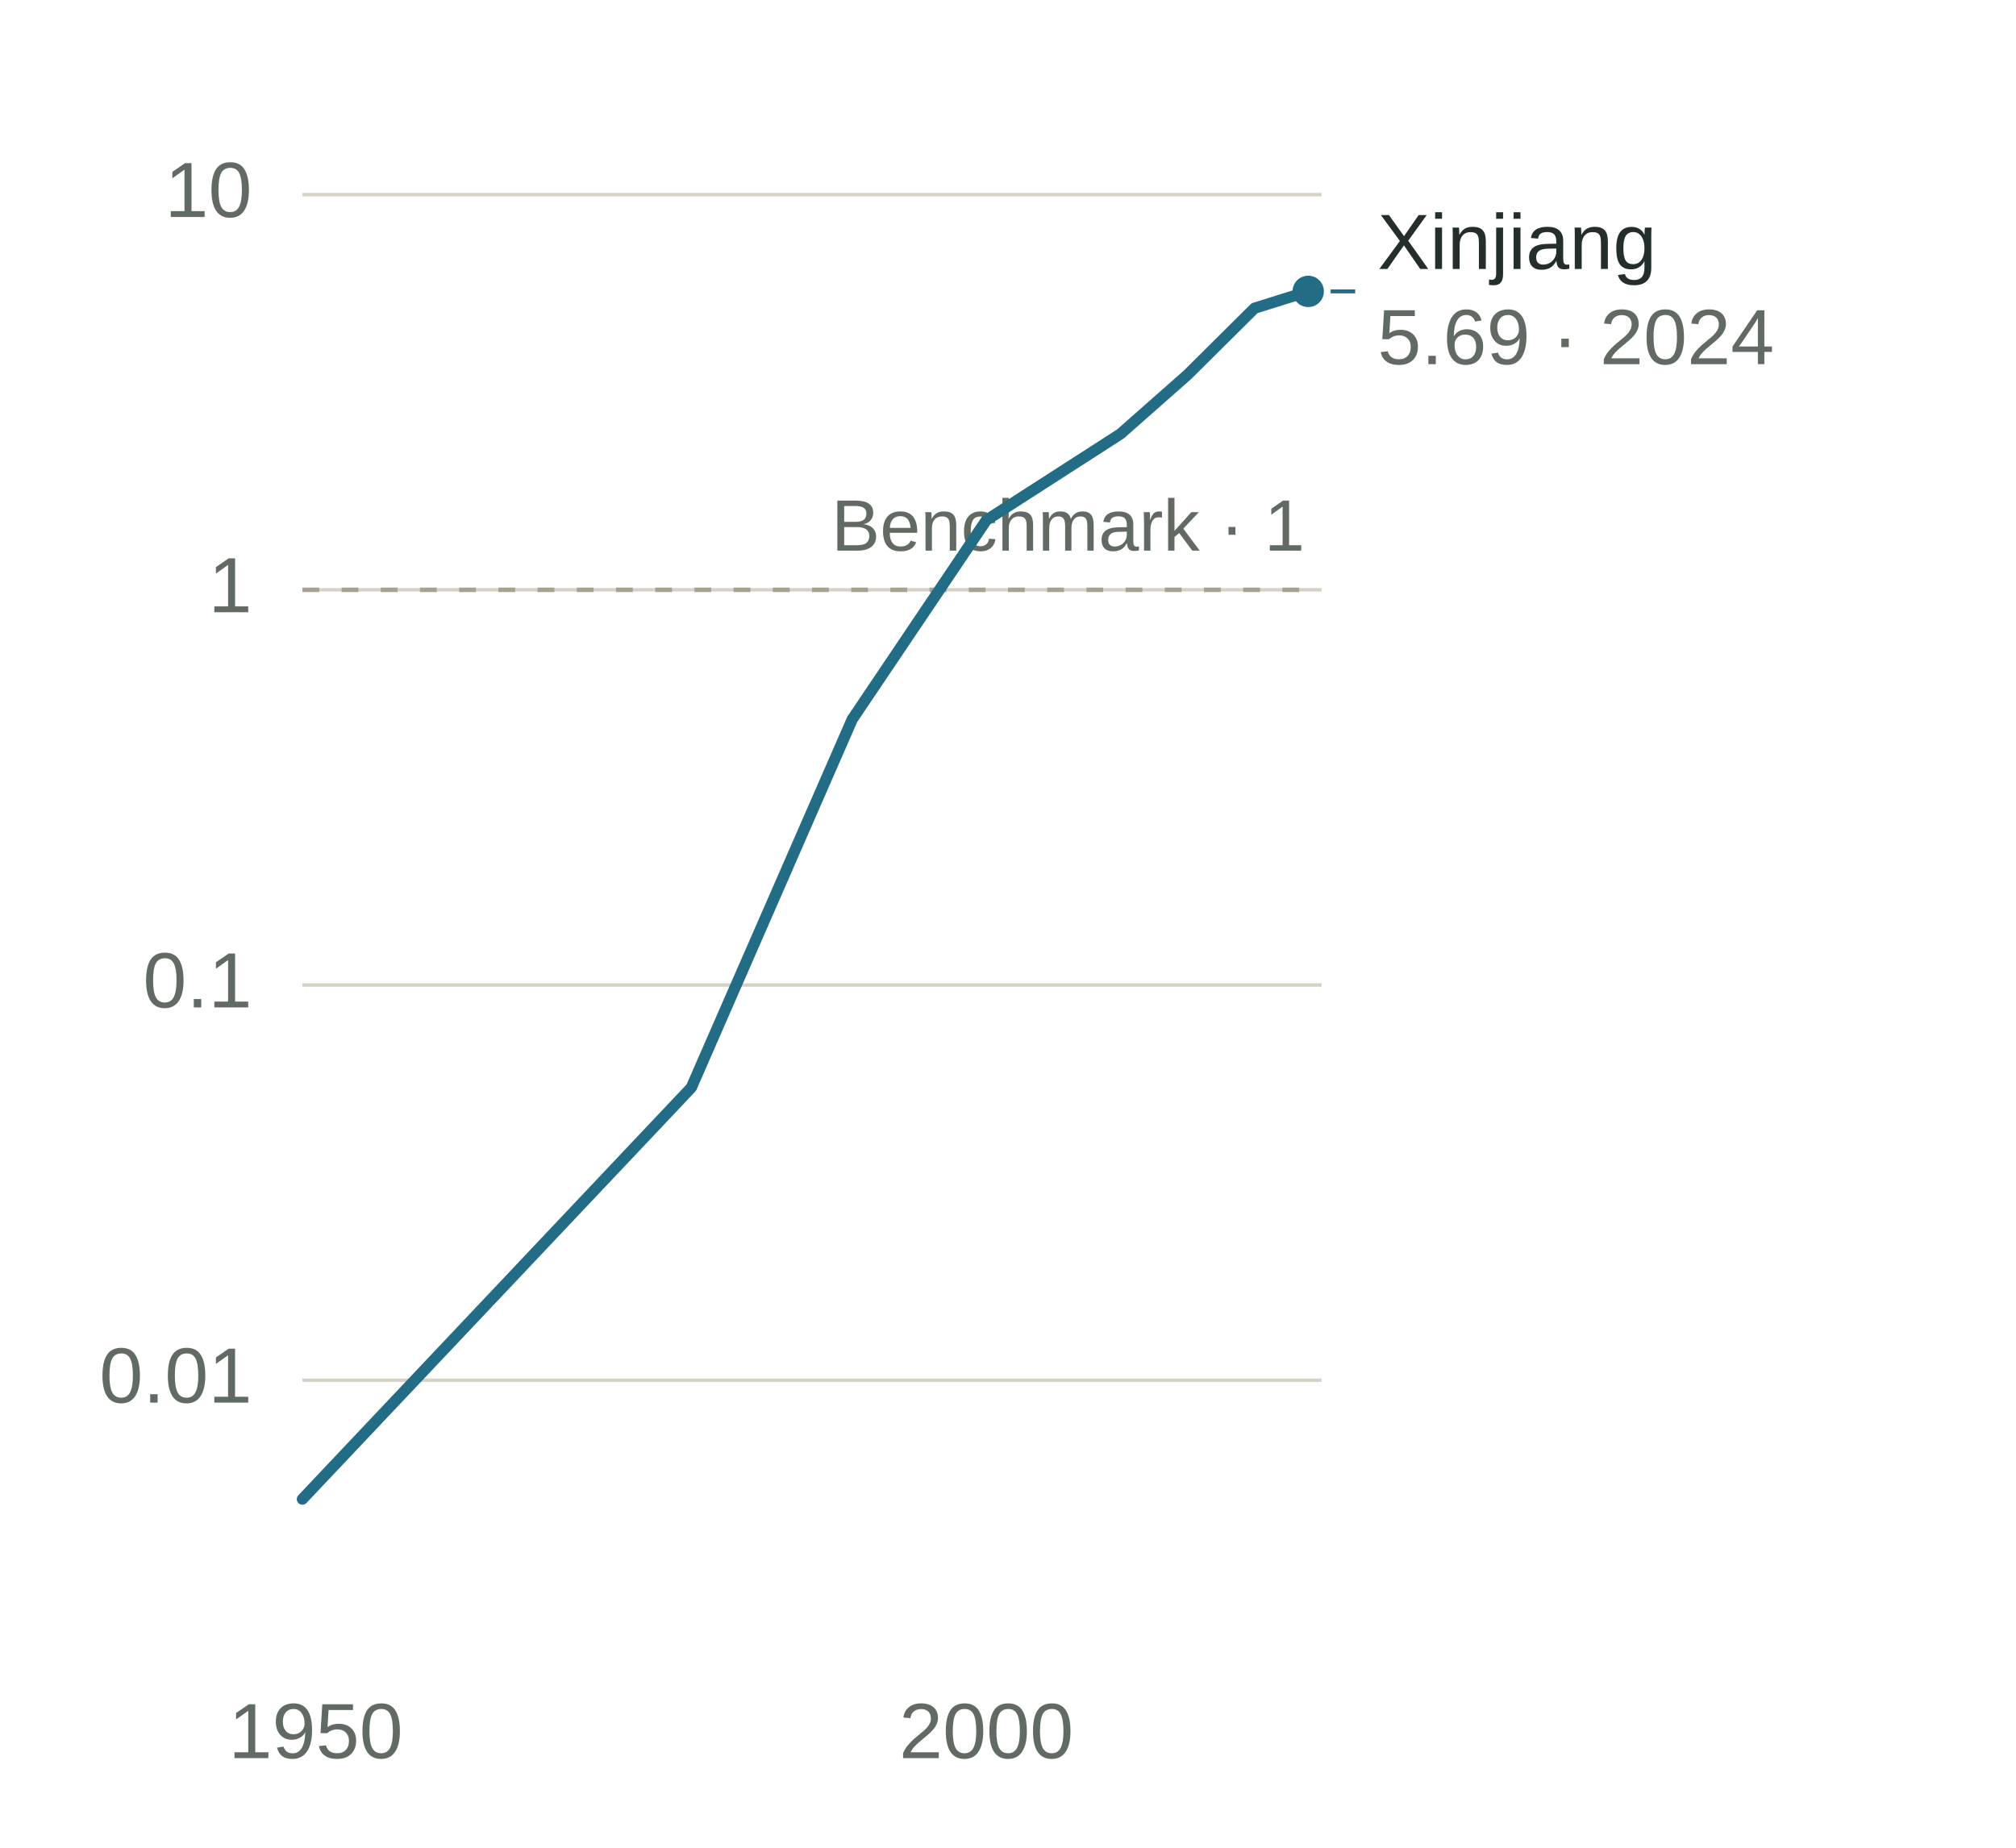
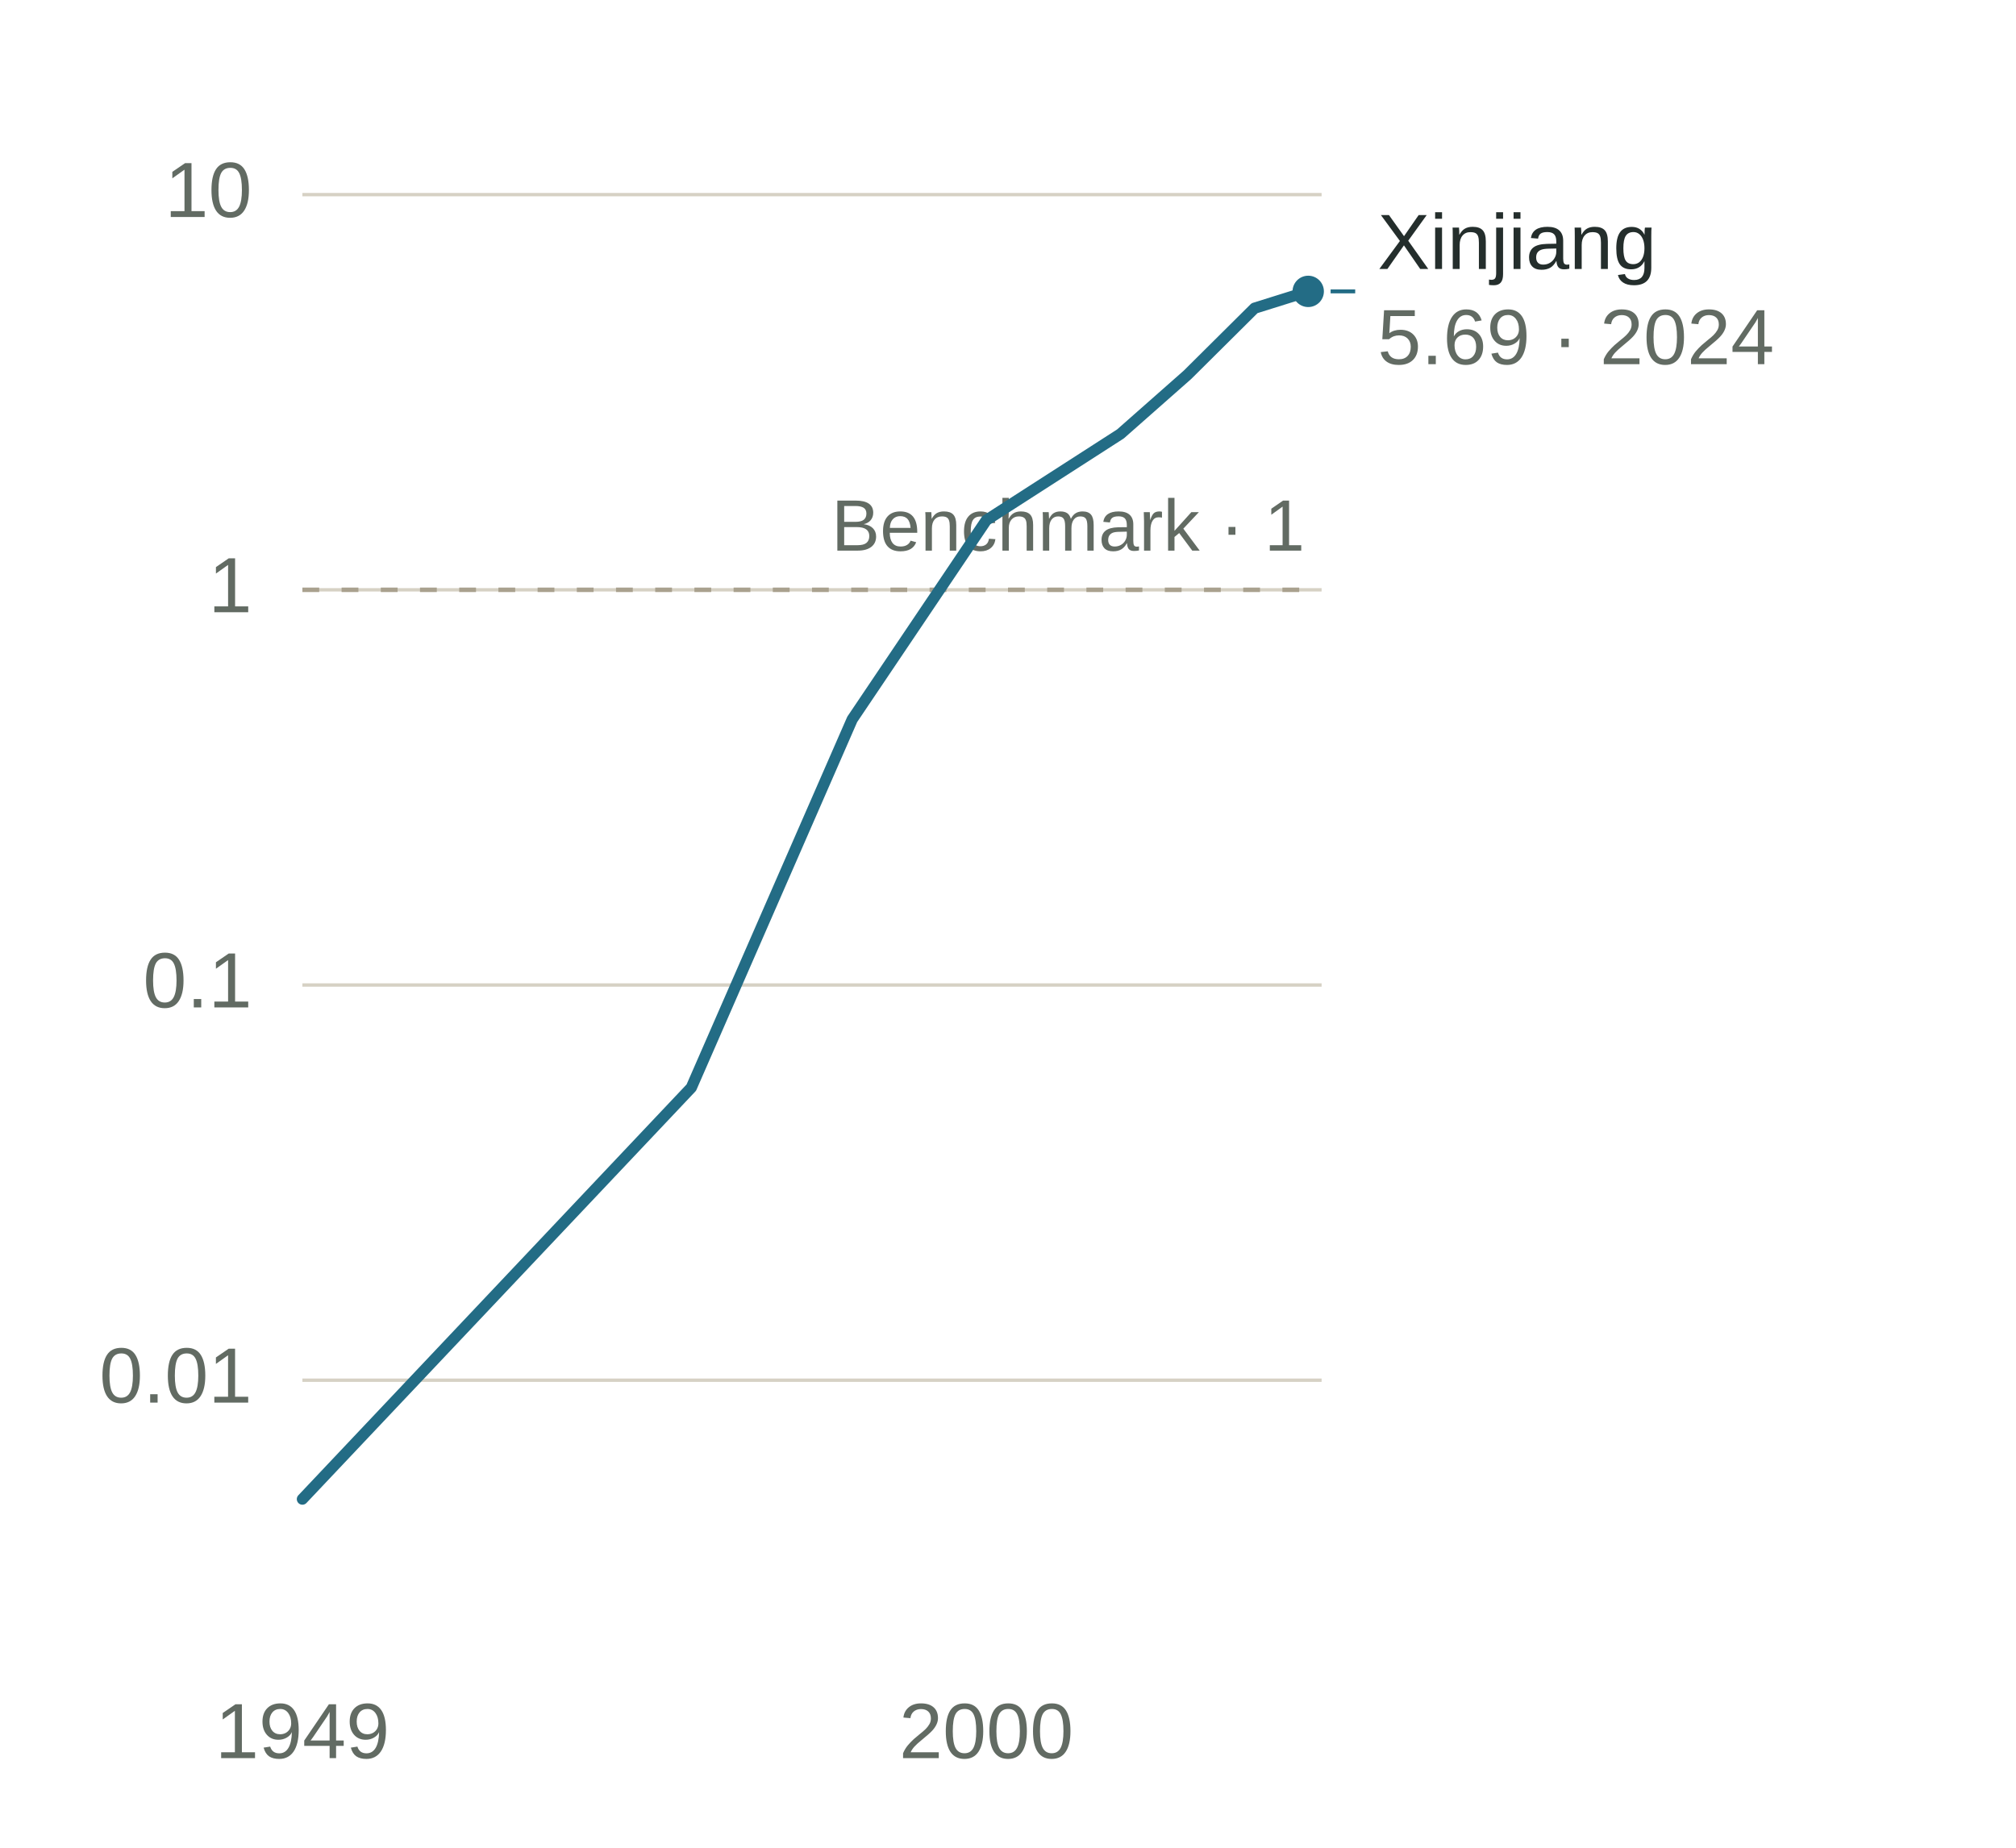
<svg xmlns="http://www.w3.org/2000/svg" viewBox="0 0 360 330" role="img" aria-labelledby="title">
  <path d="M54 246.50H236" stroke="#d6d1c4" stroke-width=".6" fill="none" />
  <text x="45.00" y="250.50" text-anchor="end" fill="#626b63" font-size="14" font-family="Arial,sans-serif">0.01</text>
  <path d="M54 175.92H236" stroke="#d6d1c4" stroke-width=".6" fill="none" />
  <text x="45.00" y="179.92" text-anchor="end" fill="#626b63" font-size="14" font-family="Arial,sans-serif">0.1</text>
  <path d="M54 105.34H236" stroke="#d6d1c4" stroke-width=".6" fill="none" />
  <text x="45.00" y="109.34" text-anchor="end" fill="#626b63" font-size="14" font-family="Arial,sans-serif">1</text>
  <path d="M54 34.76H236" stroke="#d6d1c4" stroke-width=".6" fill="none" />
  <text x="45.00" y="38.76" text-anchor="end" fill="#626b63" font-size="14" font-family="Arial,sans-serif">10</text>
-   <text x="56.39" y="314.00" text-anchor="middle" fill="#626b63" font-size="14" font-family="Arial,sans-serif">1950</text>
+   <text x="54.00" y="314.00" text-anchor="middle" fill="#626b63" font-size="14" font-family="Arial,sans-serif">1949</text>
  <text x="176.13" y="314.00" text-anchor="middle" fill="#626b63" font-size="14" font-family="Arial,sans-serif">2000</text>
  <path d="M54 105.34H236" stroke="#a9a18e" stroke-width=".8" stroke-dasharray="3 4" fill="none" />
  <text x="233.00" y="98.34" text-anchor="end" fill="#626b63" font-size="13" font-family="Arial,sans-serif">Benchmark · 1</text>
  <path d="M54.00,267.74 L123.45,194.24 L152.18,128.48 L176.13,92.91 L200.08,77.50 L212.05,66.94 L224.03,55.04 L233.61,52.04" fill="none" stroke="#236c85" stroke-width="2" stroke-linecap="round" stroke-linejoin="round" />
  <circle cx="233.61" cy="52.04" r="2.8" fill="#236c85" />
  <path d="M237.61 52.04L242 52.04" stroke="#236c85" stroke-width=".7" fill="none" />
  <text x="246.00" y="48.04" text-anchor="start" fill="#242e2c" font-size="14" font-family="Arial,sans-serif">Xinjiang</text>
  <text x="246.00" y="65.04" text-anchor="start" fill="#626b63" font-size="14" font-family="Arial,sans-serif">5.69 · 2024</text>
</svg>
